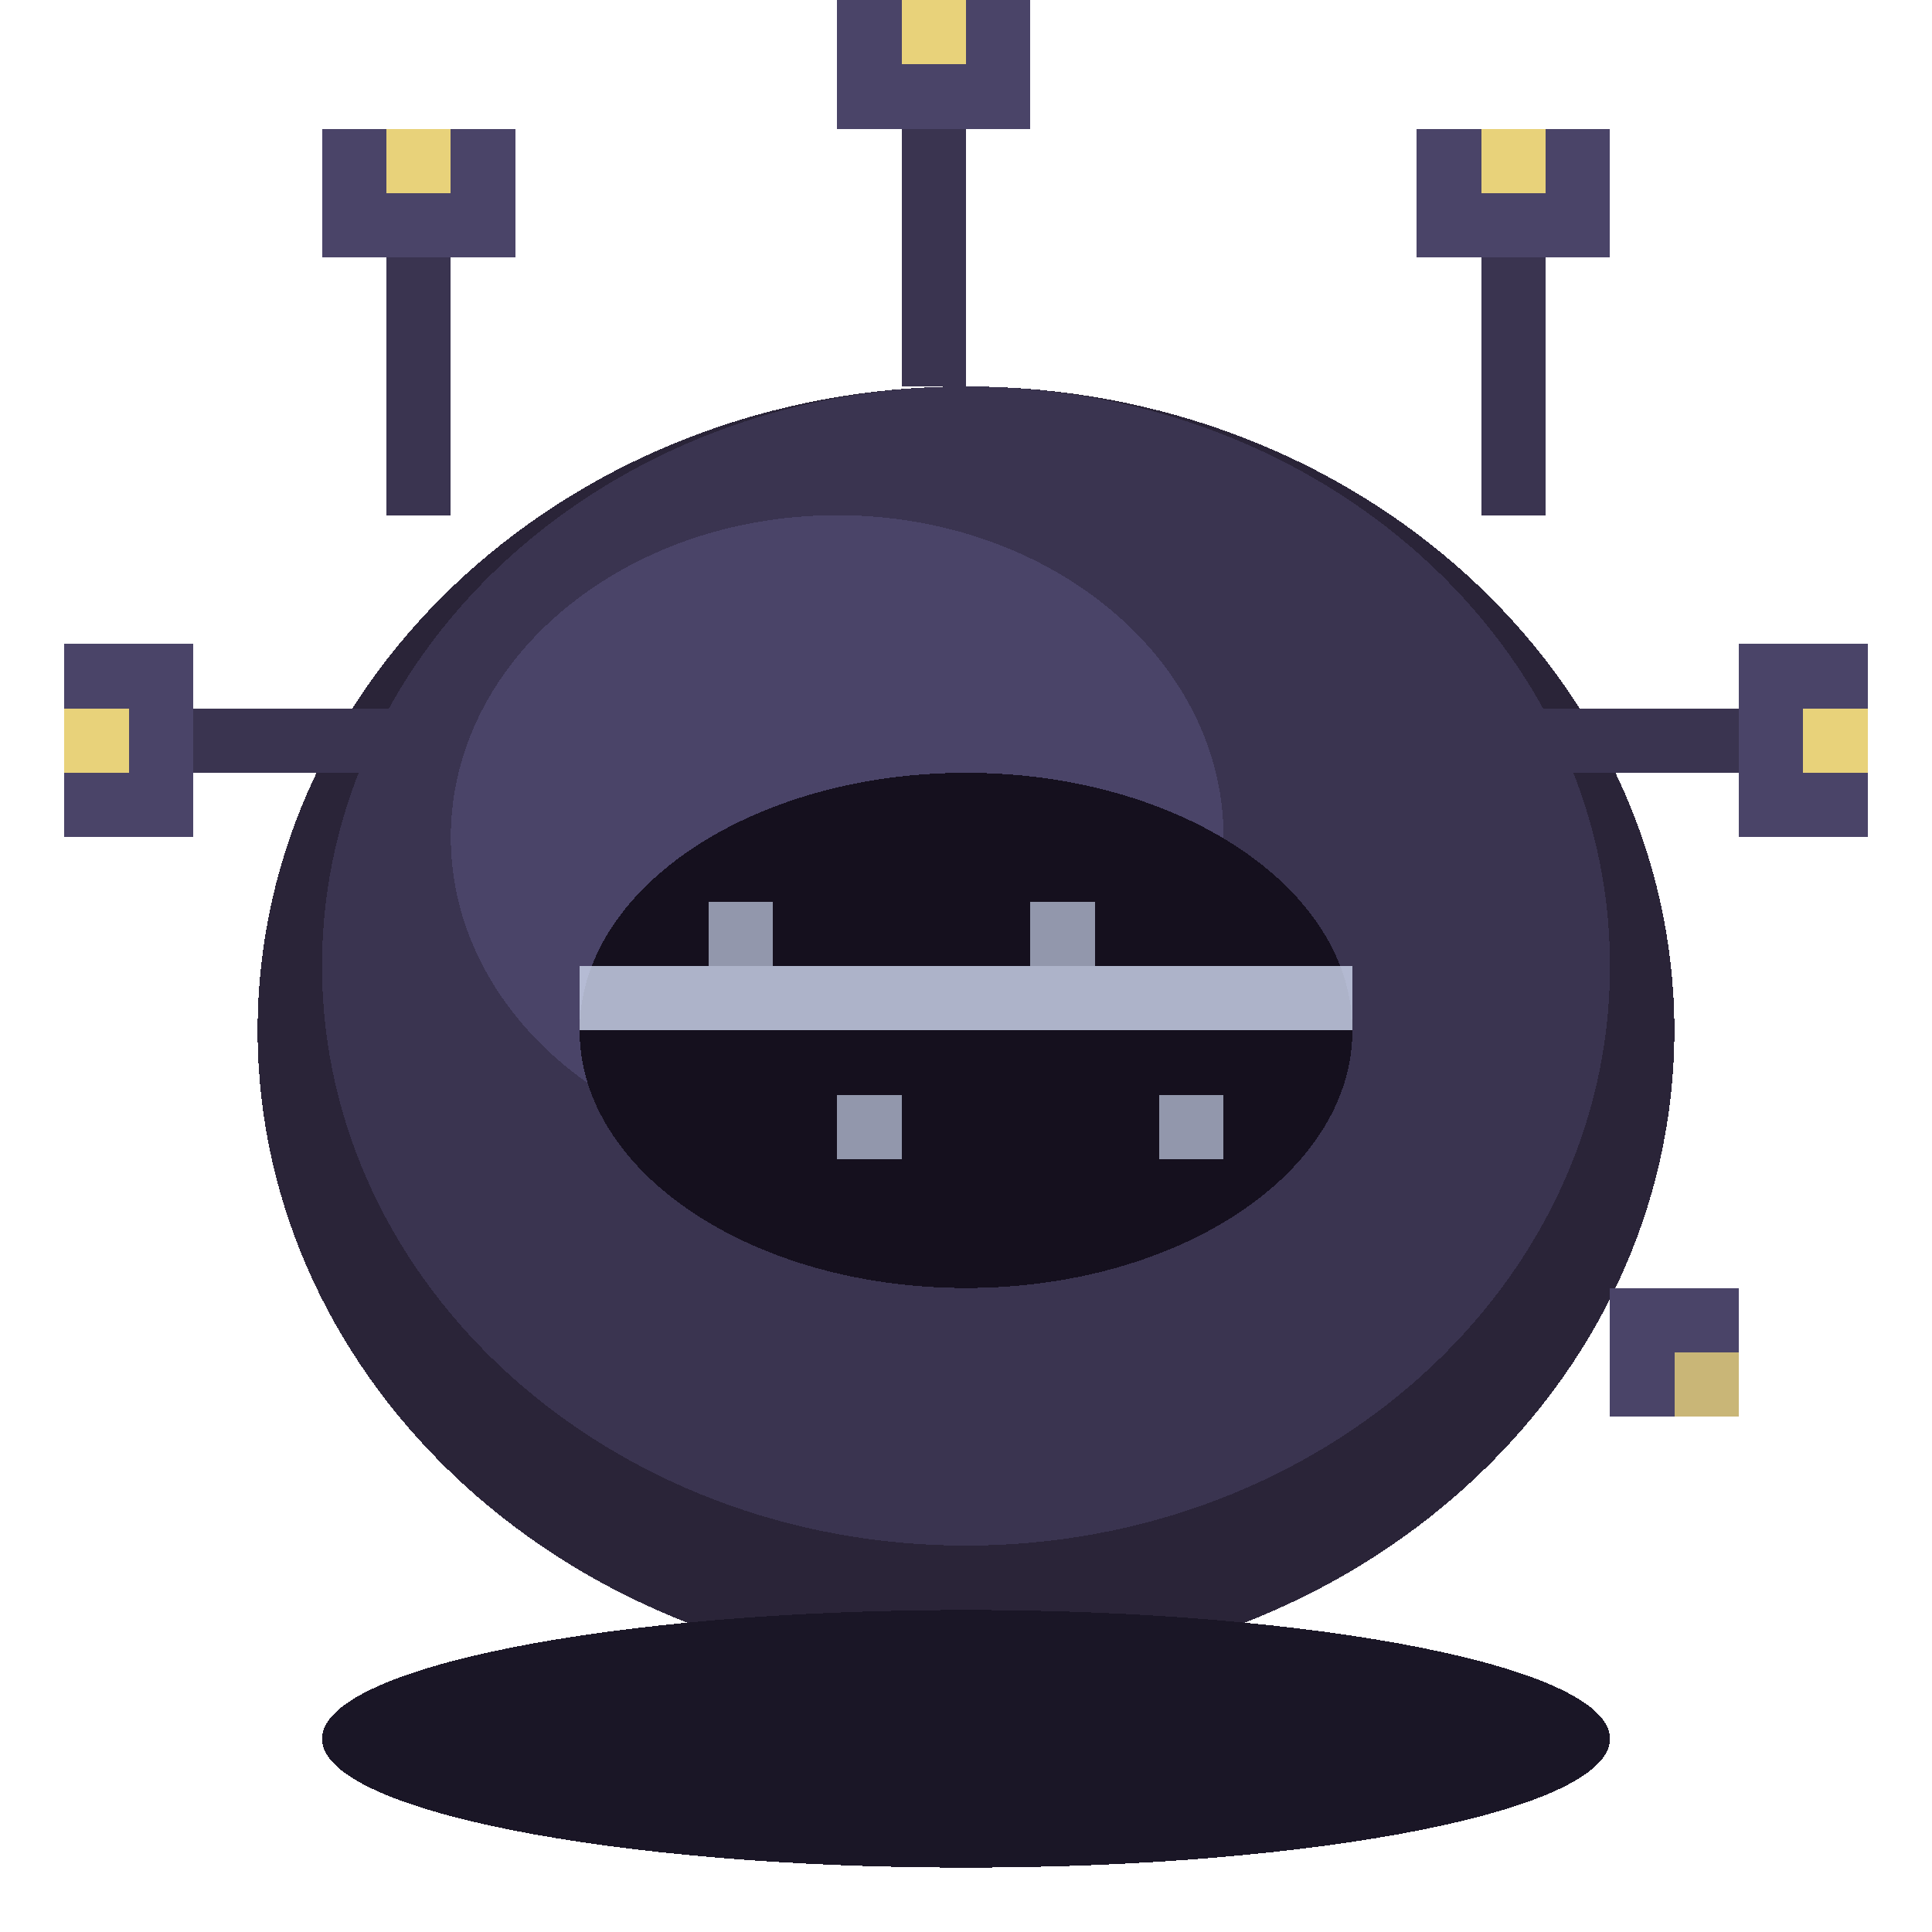
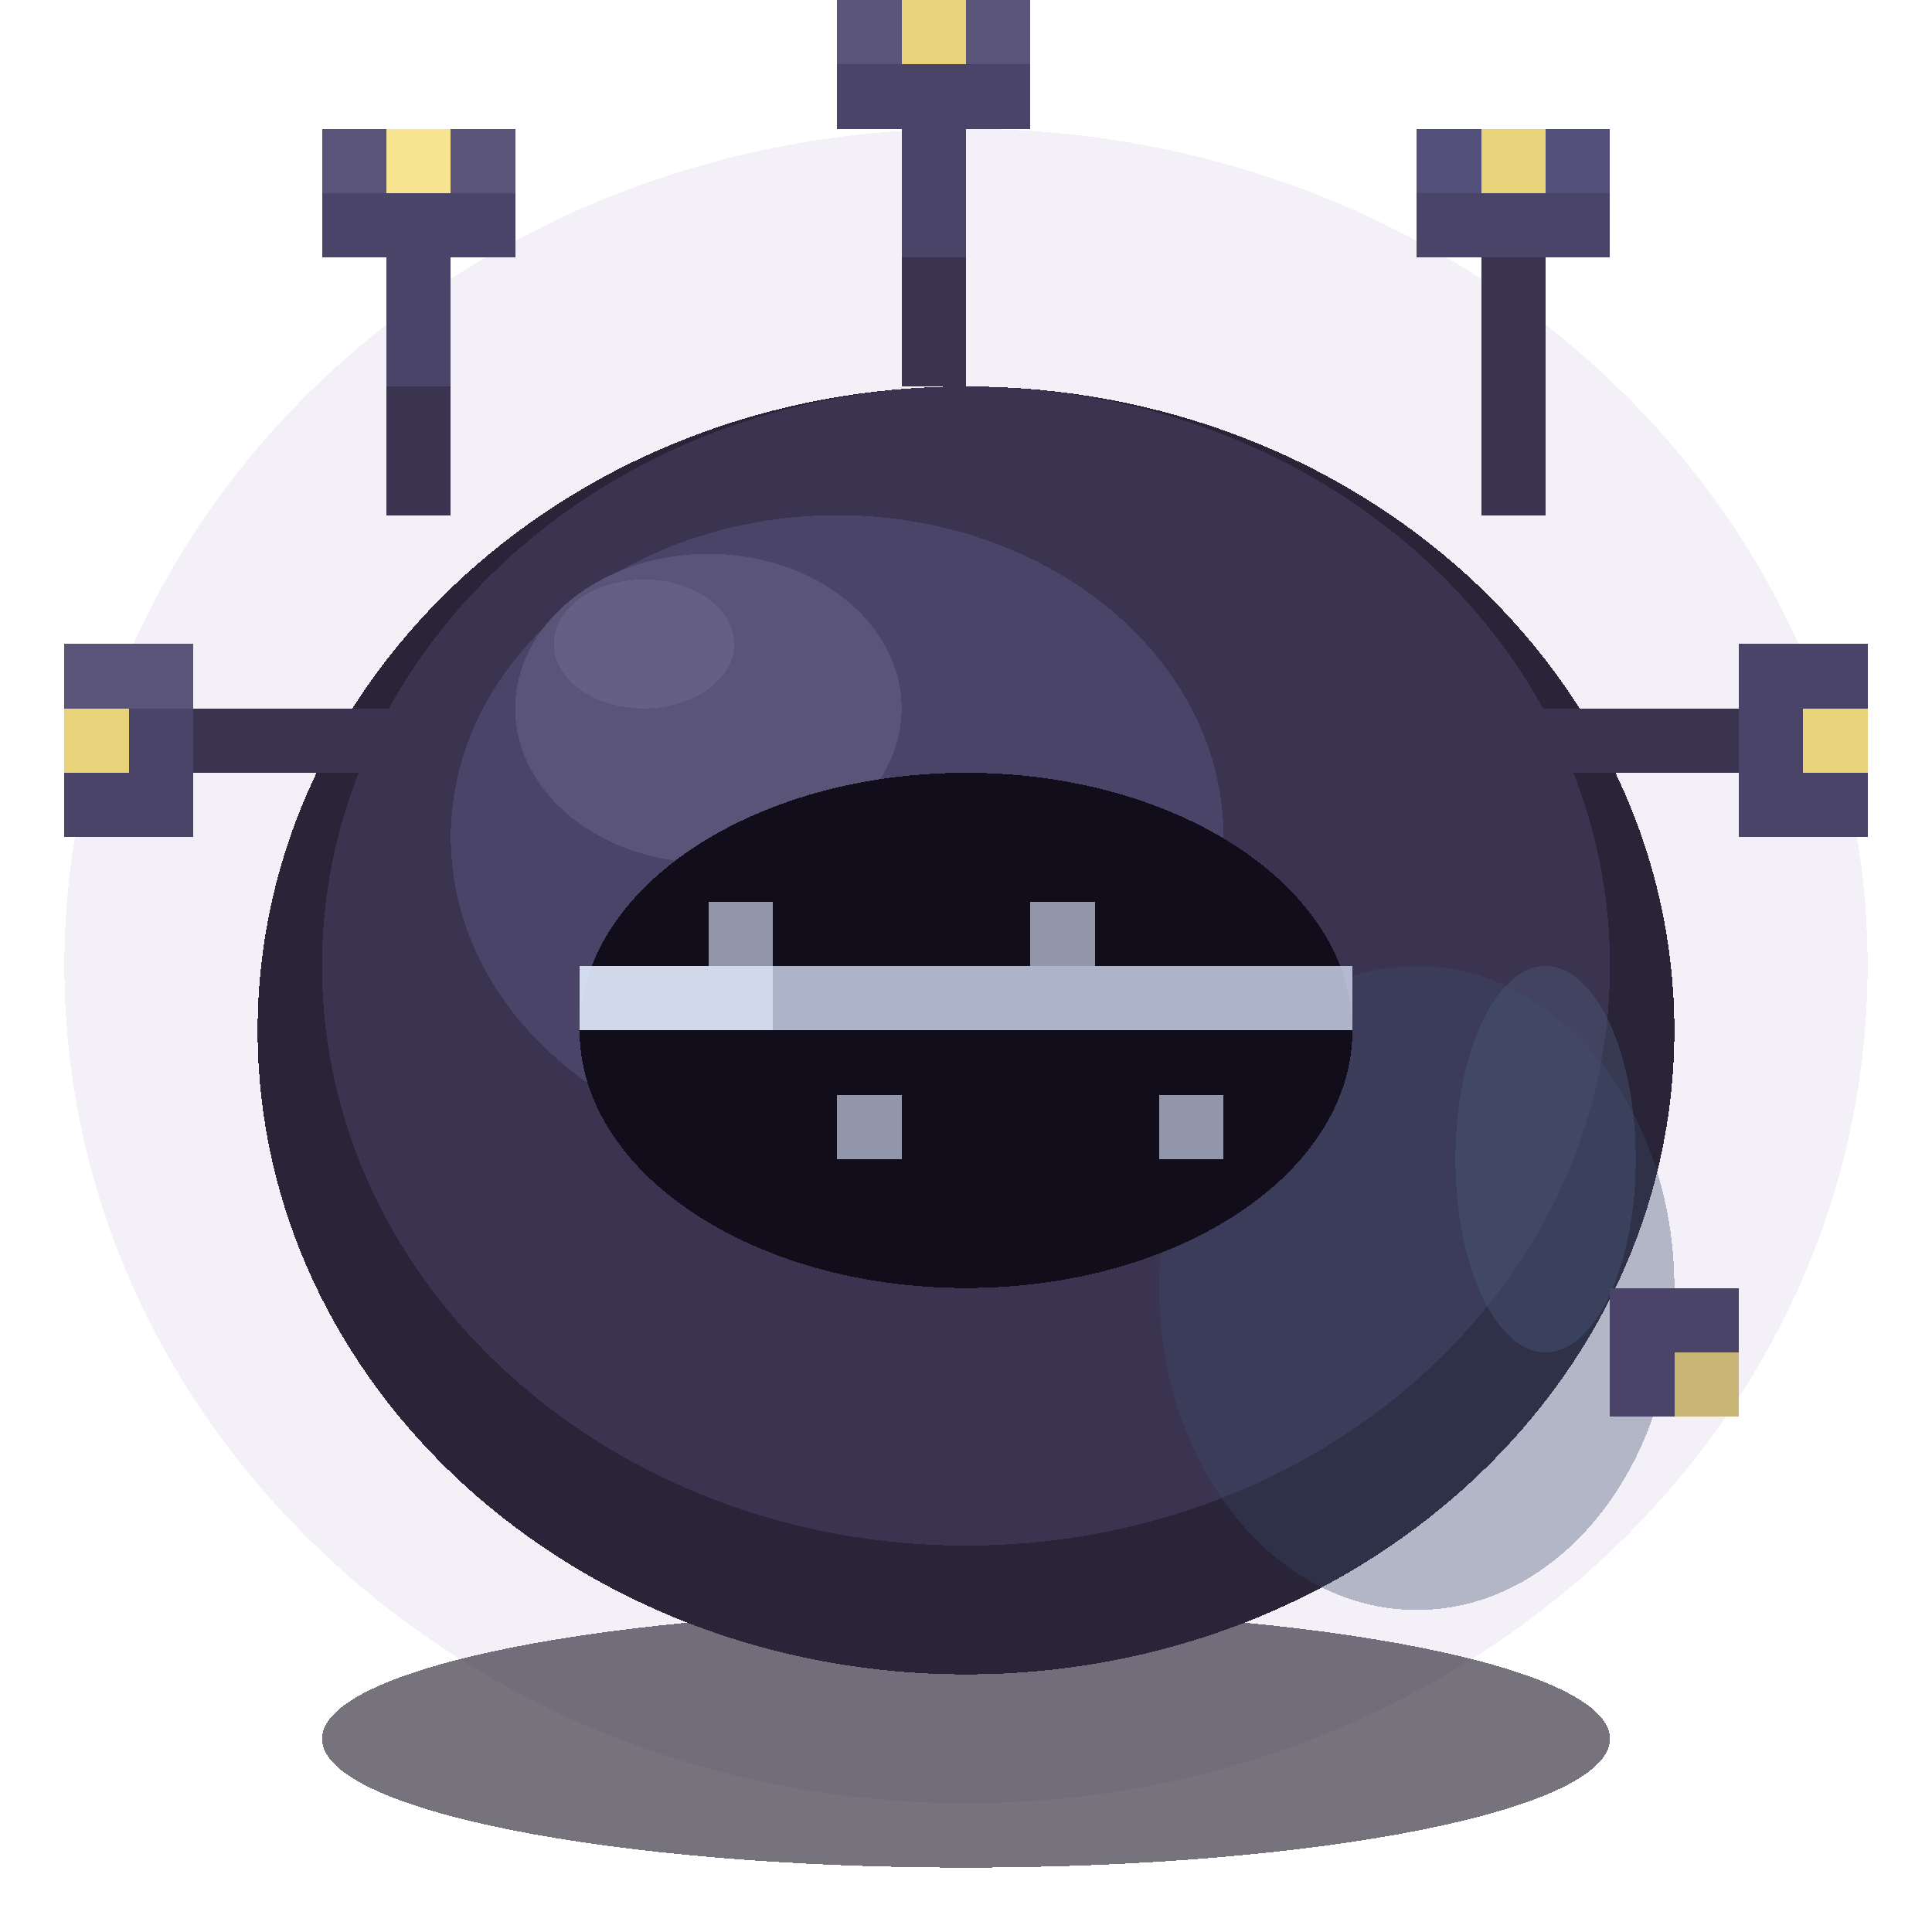
<svg xmlns="http://www.w3.org/2000/svg" viewBox="0 0 30 30" shape-rendering="crispEdges" preserveAspectRatio="xMidYMax meet" aria-label="The Hollow Gaze">
+   <ellipse cx="15" cy="15" rx="14" ry="13" fill="#6a3a9a" opacity="0.08" />
+   <ellipse cx="15" cy="27" rx="10" ry="2" fill="#1a1626" opacity="0.6" />
  <ellipse cx="15" cy="16" rx="11" ry="10" fill="#2a2438" />
  <ellipse cx="15" cy="15" rx="10" ry="9" fill="#3a3450" />
  <ellipse cx="13" cy="13" rx="6" ry="5" fill="#4a4468" />
+   <ellipse cx="11" cy="11" rx="3" ry="2.4" fill="#5a5478" />
+   <ellipse cx="10" cy="10" rx="1.4" ry="1" fill="#6a6488" opacity="0.7" />
+   <ellipse cx="22" cy="20" rx="4" ry="5" fill="#3a4a6a" opacity="0.35" />
+   <ellipse cx="24" cy="18" rx="1.4" ry="3" fill="#4a5a7a" opacity="0.4" />
  <ellipse cx="15" cy="16" rx="6" ry="4" fill="#15101e" />
+   <ellipse cx="15" cy="16" rx="6" ry="4" fill="#0e0a16" opacity="0.5" />
  <rect x="9" y="15" width="12" height="1" fill="#c8d0e8" opacity="0.85" />
+   <rect x="9" y="15" width="3" height="1" fill="#e8f0ff" opacity="0.6" />
  <rect x="11" y="14" width="1" height="1" fill="#c8d0e8" opacity="0.7" />
  <rect x="13" y="17" width="1" height="1" fill="#c8d0e8" opacity="0.7" />
  <rect x="16" y="14" width="1" height="1" fill="#c8d0e8" opacity="0.7" />
  <rect x="18" y="17" width="1" height="1" fill="#c8d0e8" opacity="0.7" />
  <rect x="6" y="3" width="1" height="5" fill="#3a3450" />
+   <rect x="6" y="3" width="1" height="3" fill="#4a4468" />
  <rect x="5" y="2" width="3" height="2" fill="#4a4468" />
+   <rect x="5" y="2" width="3" height="1" fill="#5a5478" />
  <rect x="6" y="2" width="1" height="1" fill="#e8d27a" />
+   <rect x="6" y="2" width="1" height="1" fill="#fff0a0" opacity="0.6" />
  <rect x="14" y="1" width="1" height="5" fill="#3a3450" />
+   <rect x="14" y="1" width="1" height="3" fill="#4a4468" />
  <rect x="13" y="0" width="3" height="2" fill="#4a4468" />
+   <rect x="13" y="0" width="3" height="1" fill="#5a5478" />
  <rect x="14" y="0" width="1" height="1" fill="#e8d27a" />
  <rect x="23" y="3" width="1" height="5" fill="#3a3450" />
  <rect x="22" y="2" width="3" height="2" fill="#4a4468" />
+   <rect x="22" y="2" width="3" height="1" fill="#52507a" />
  <rect x="23" y="2" width="1" height="1" fill="#e8d27a" />
  <rect x="2" y="11" width="5" height="1" fill="#3a3450" />
  <rect x="1" y="10" width="2" height="3" fill="#4a4468" />
+   <rect x="1" y="10" width="2" height="1" fill="#5a5478" />
  <rect x="1" y="11" width="1" height="1" fill="#e8d27a" />
  <rect x="23" y="11" width="5" height="1" fill="#3a3450" />
  <rect x="27" y="10" width="2" height="3" fill="#4a4468" />
  <rect x="28" y="11" width="1" height="1" fill="#e8d27a" />
  <rect x="25" y="20" width="2" height="2" fill="#4a4468" />
  <rect x="26" y="21" width="1" height="1" fill="#e8d27a" opacity="0.8" />
-   <ellipse cx="15" cy="27" rx="10" ry="2" fill="#1a1626" />
</svg>
